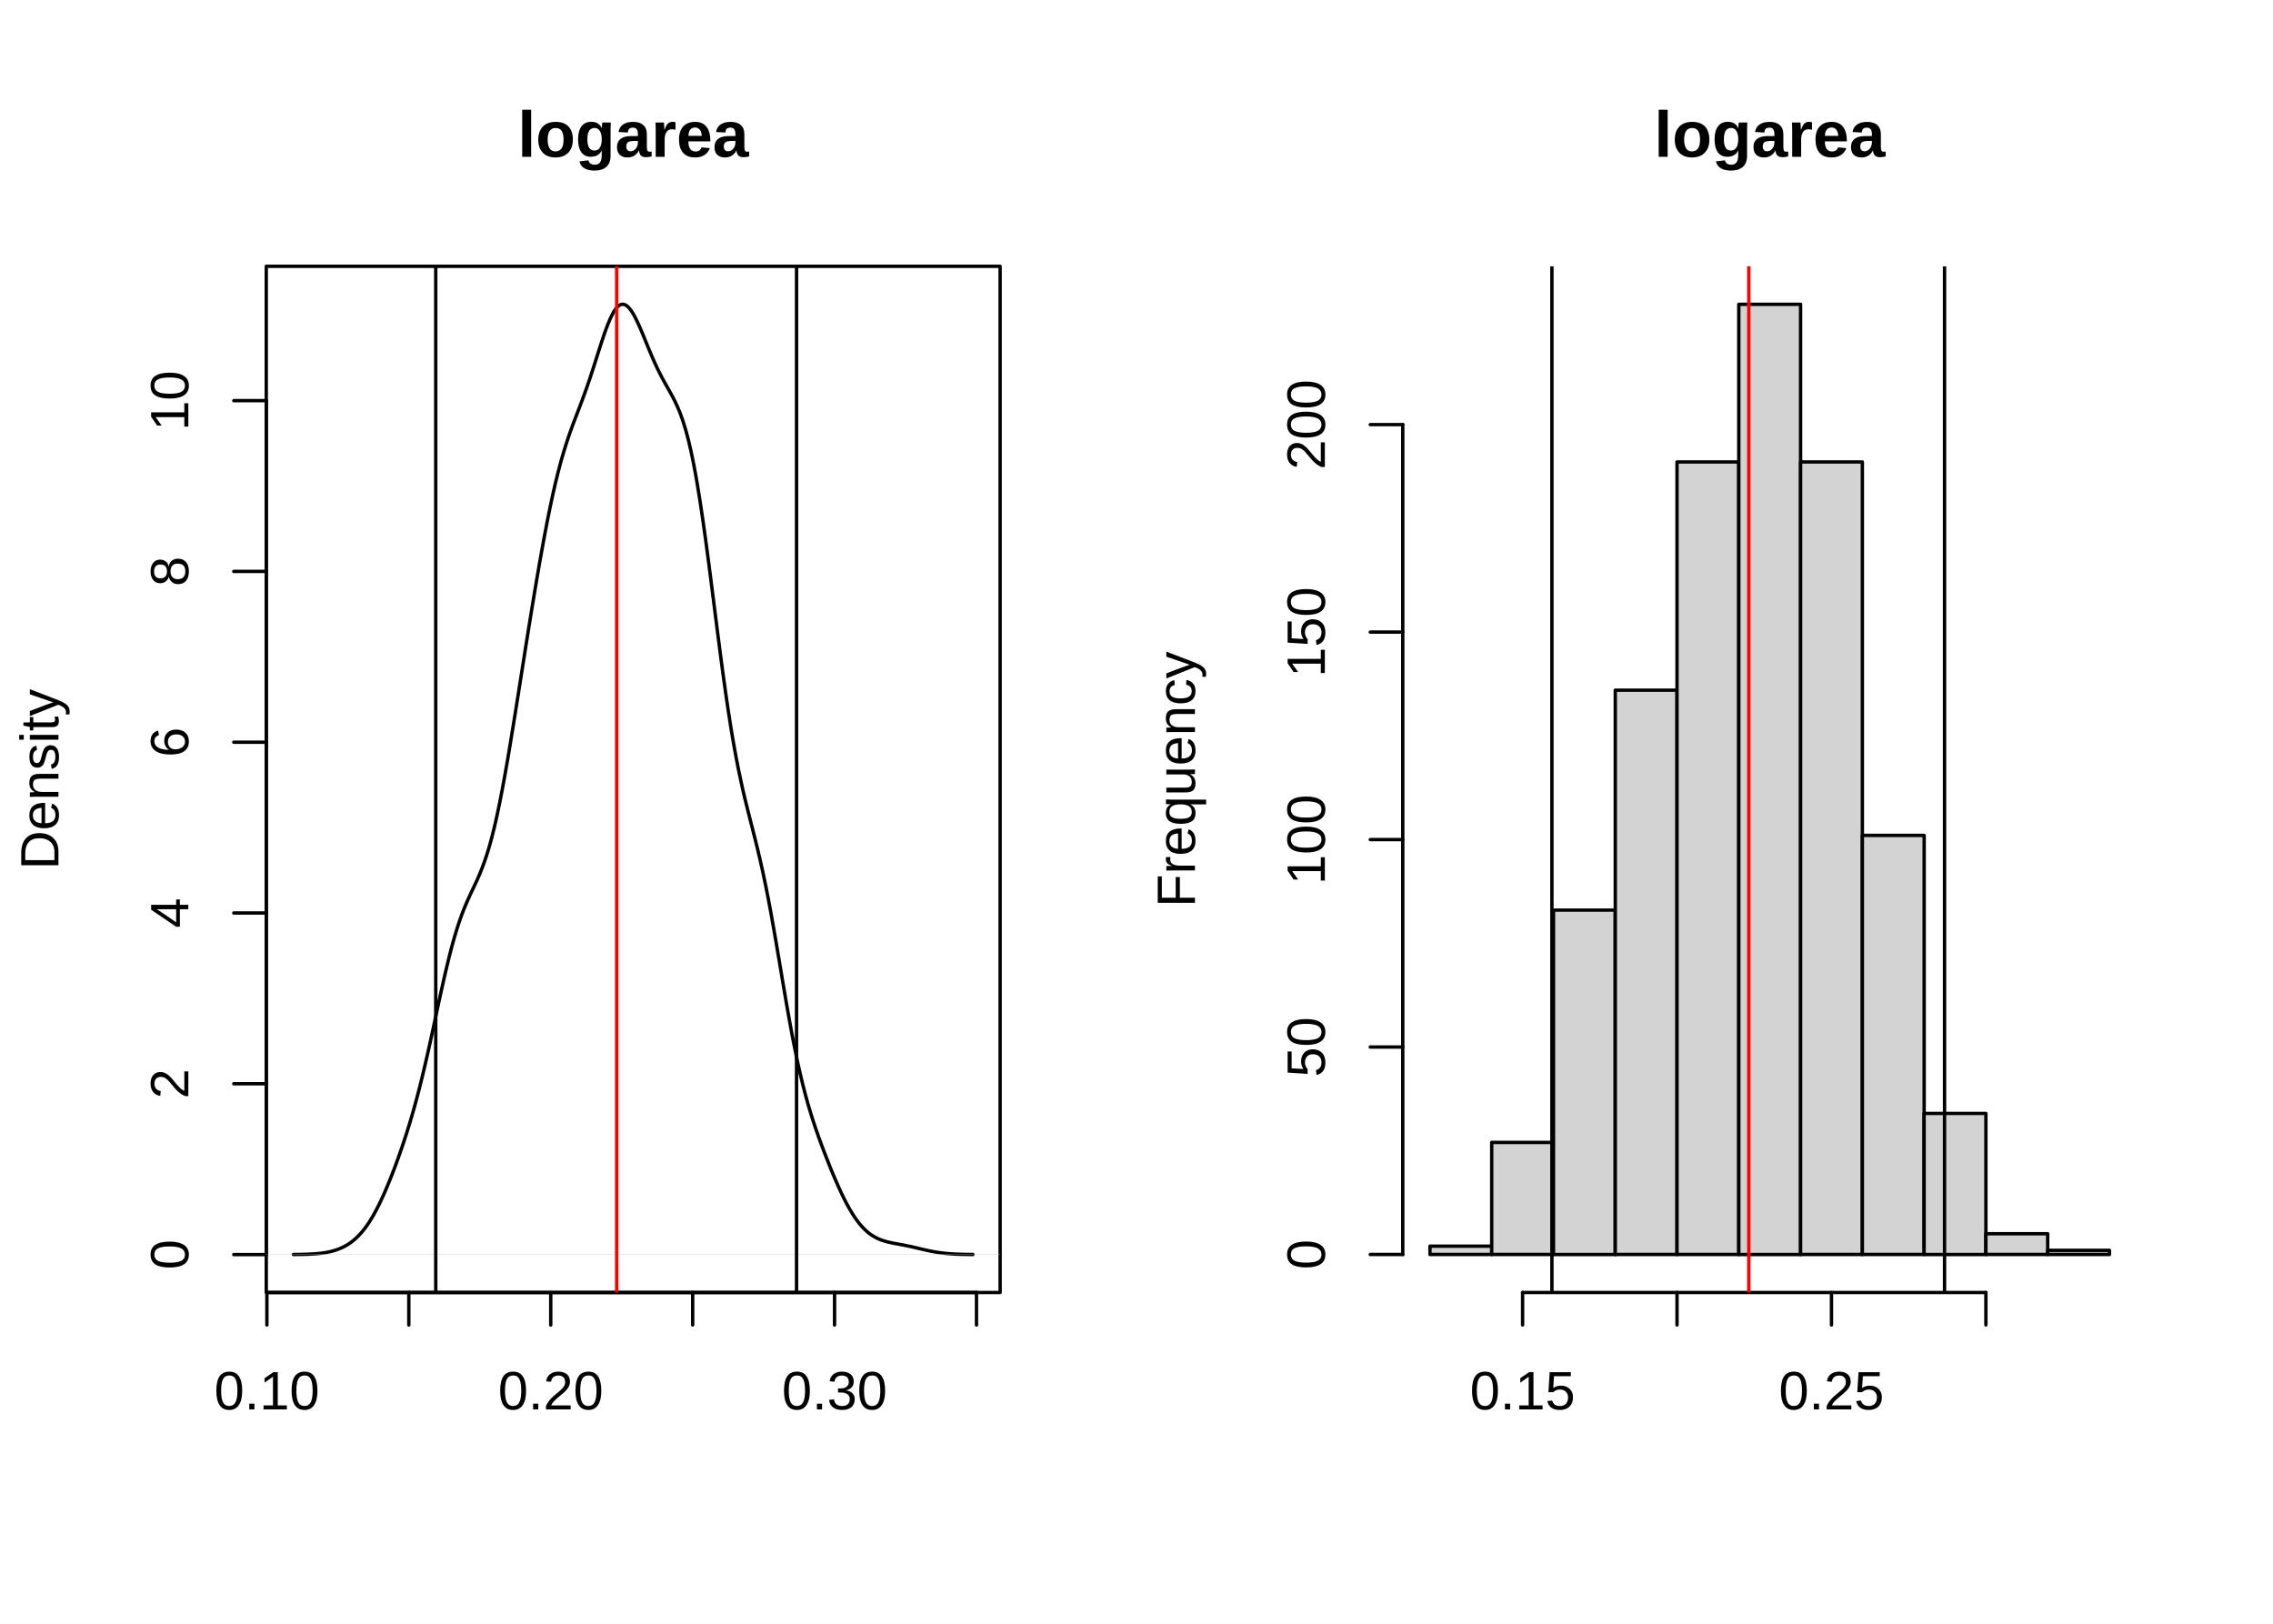
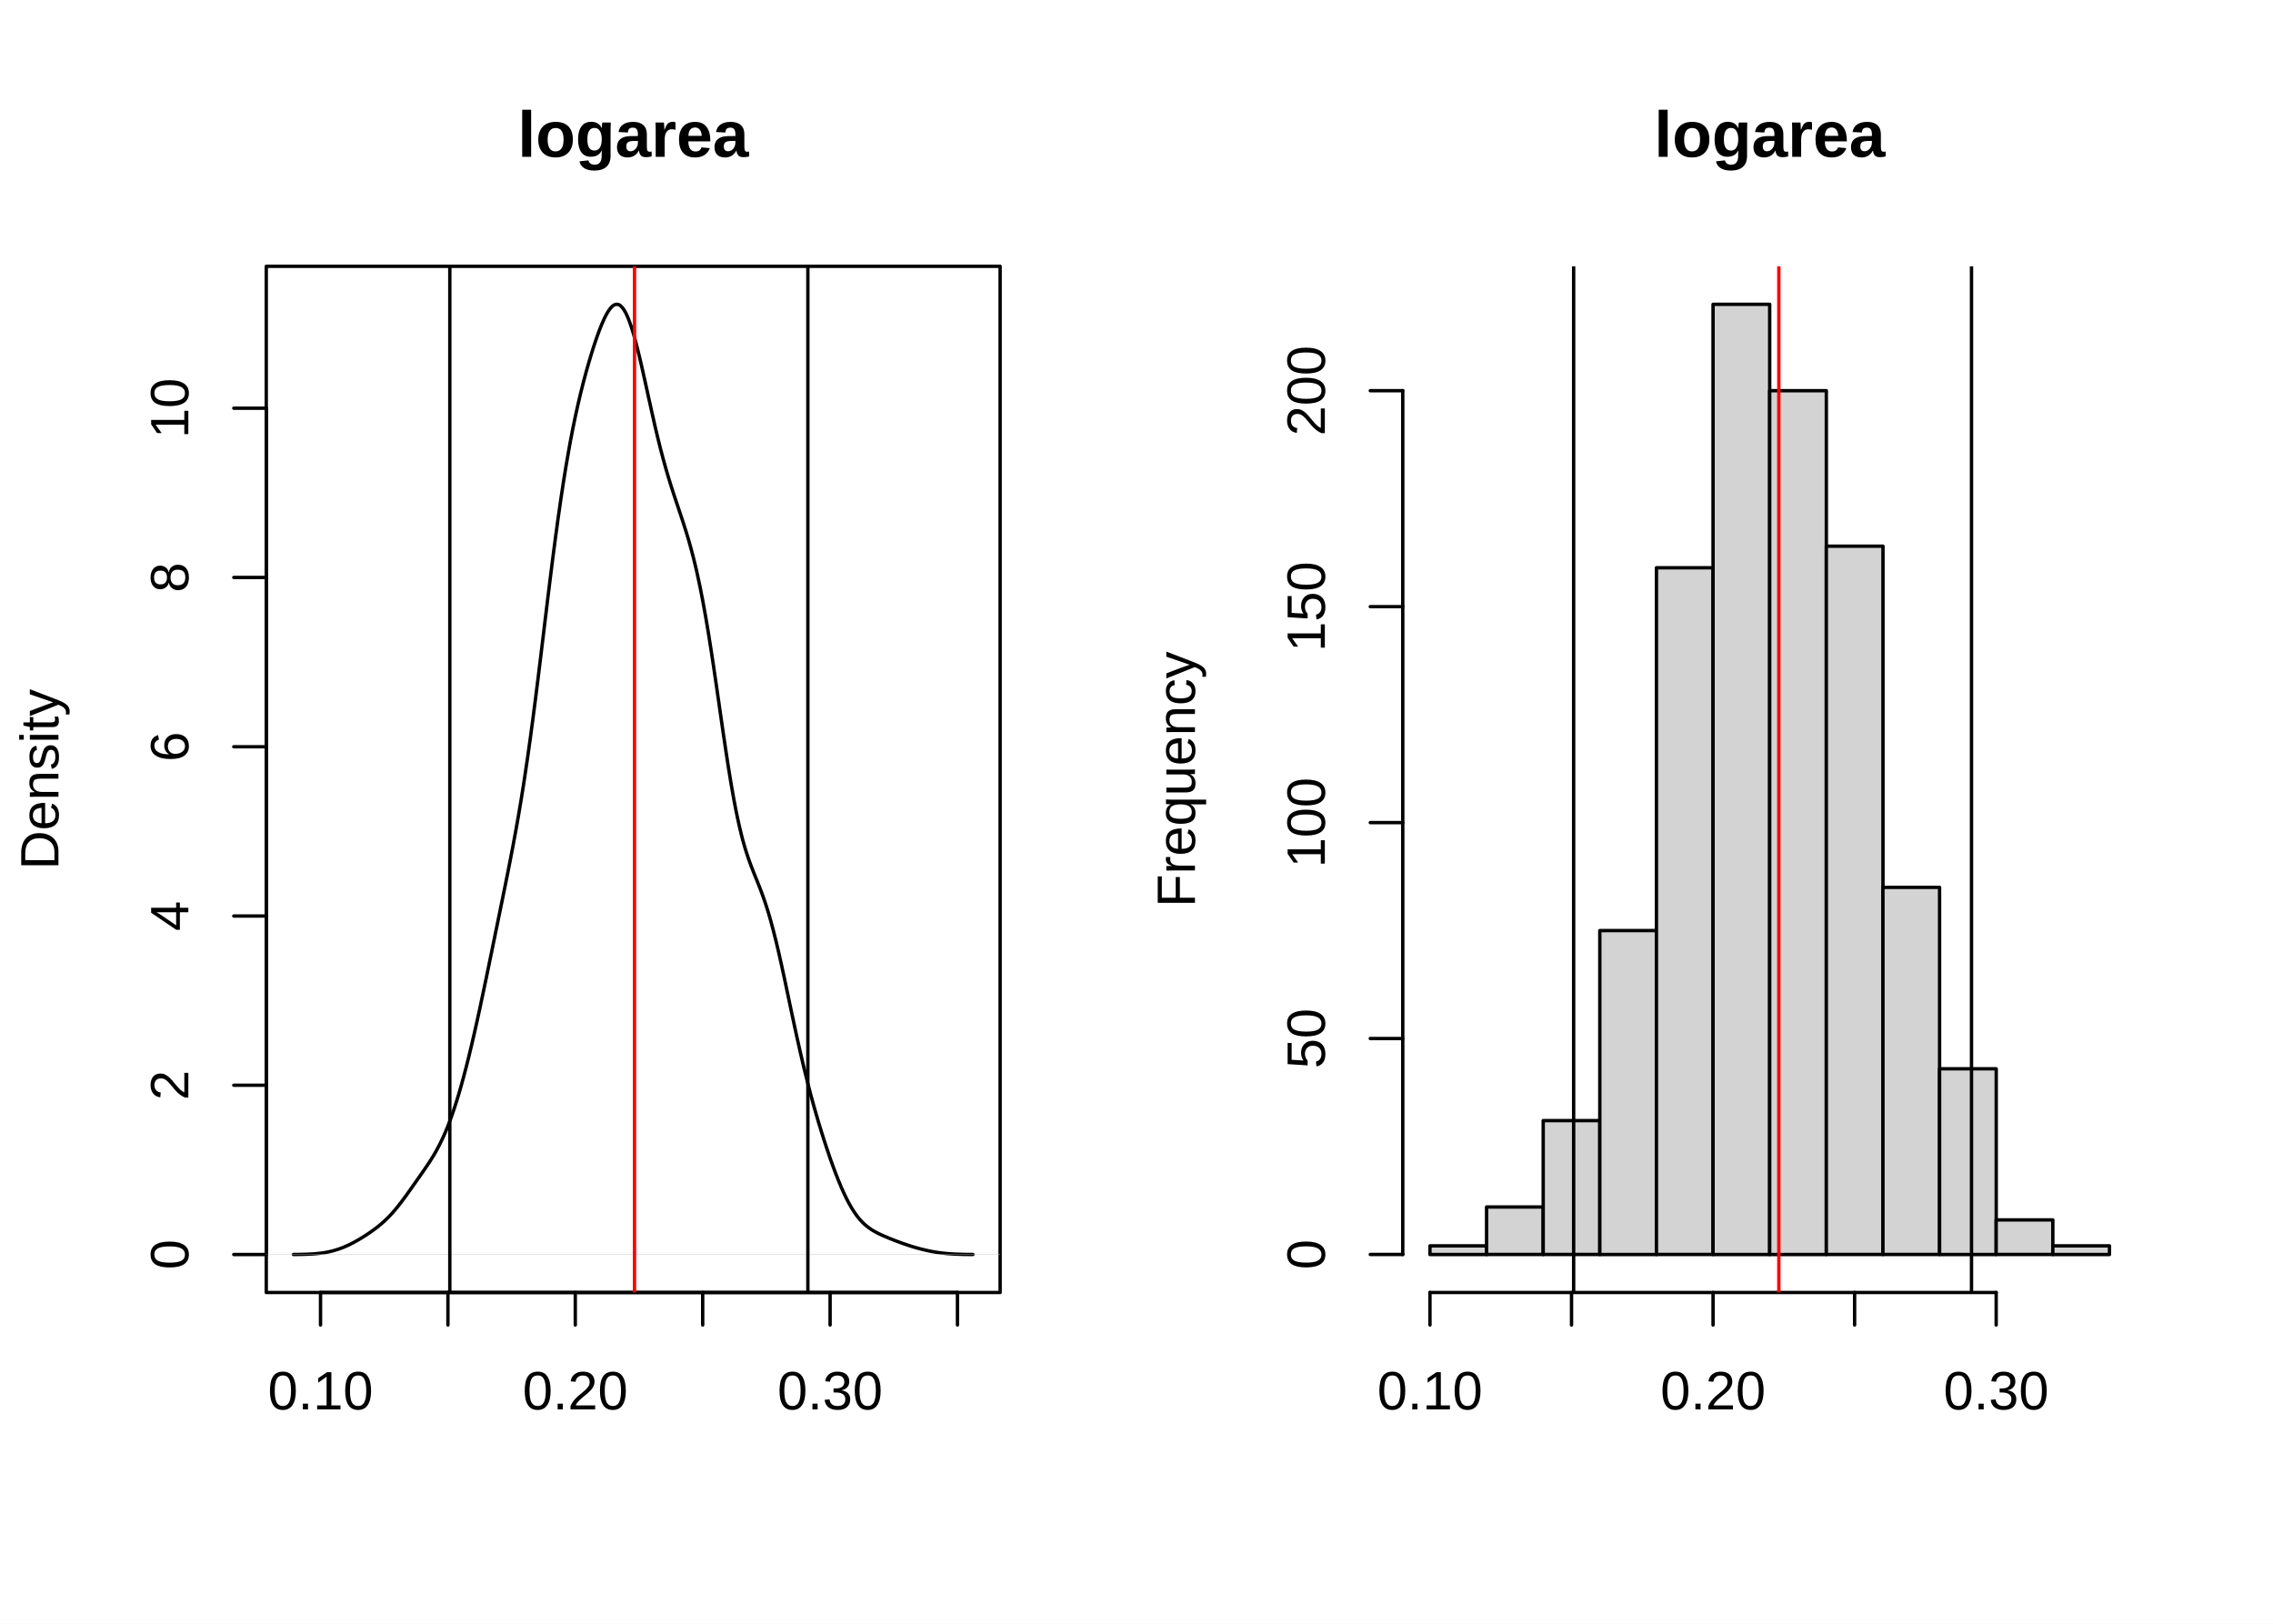
<svg xmlns="http://www.w3.org/2000/svg" class="svglite" width="504.00pt" height="360.00pt" viewBox="0 0 504.00 360.00">
  <defs>
    <style type="text/css">
    .svglite line, .svglite polyline, .svglite polygon, .svglite path, .svglite rect, .svglite circle {
      fill: none;
      stroke: #000000;
      stroke-linecap: round;
      stroke-linejoin: round;
      stroke-miterlimit: 10.00;
    }
    .svglite text {
      white-space: pre;
    }
  </style>
  </defs>
  <rect width="100%" height="100%" style="stroke: none; fill: #FFFFFF;" />
  <defs>
    <clipPath id="cpMC4wMHw1MDQuMDB8MC4wMHwzNjAuMDA=">
      <rect x="0.00" y="0.00" width="504.00" height="360.00" />
    </clipPath>
  </defs>
  <g clip-path="url(#cpMC4wMHw1MDQuMDB8MC4wMHwzNjAuMDA=)">
</g>
  <defs>
    <clipPath id="cpNTkuMDR8MjIxLjc2fDU5LjA0fDI4Ni41Ng==">
      <rect x="59.04" y="59.04" width="162.72" height="227.52" />
    </clipPath>
  </defs>
  <g clip-path="url(#cpNTkuMDR8MjIxLjc2fDU5LjA0fDI4Ni41Ng==)">
-     <polyline points="65.07,278.13 65.36,278.13 65.66,278.13 65.95,278.12 66.25,278.12 66.54,278.12 66.84,278.11 67.13,278.10 67.43,278.10 67.72,278.09 68.02,278.08 68.31,278.07 68.60,278.06 68.90,278.04 69.19,278.02 69.49,278.01 69.78,277.99 70.08,277.96 70.37,277.94 70.67,277.91 70.96,277.88 71.26,277.84 71.55,277.80 71.85,277.76 72.14,277.71 72.44,277.66 72.73,277.60 73.03,277.54 73.32,277.47 73.62,277.40 73.91,277.32 74.21,277.23 74.50,277.14 74.80,277.03 75.09,276.92 75.39,276.81 75.68,276.68 75.98,276.54 76.27,276.39 76.57,276.24 76.86,276.07 77.16,275.89 77.45,275.70 77.75,275.49 78.04,275.28 78.33,275.04 78.63,274.79 78.92,274.53 79.22,274.25 79.51,273.96 79.81,273.65 80.10,273.32 80.40,272.97 80.69,272.61 80.99,272.22 81.28,271.82 81.58,271.39 81.87,270.95 82.17,270.48 82.46,270.00 82.76,269.49 83.05,268.97 83.35,268.42 83.64,267.86 83.94,267.28 84.23,266.68 84.53,266.05 84.82,265.42 85.12,264.76 85.41,264.09 85.71,263.40 86.00,262.70 86.30,261.98 86.59,261.25 86.89,260.50 87.18,259.74 87.48,258.97 87.77,258.18 88.06,257.38 88.36,256.56 88.65,255.73 88.95,254.88 89.24,254.02 89.54,253.14 89.83,252.25 90.13,251.33 90.42,250.40 90.72,249.44 91.01,248.47 91.31,247.47 91.60,246.45 91.90,245.40 92.19,244.33 92.49,243.23 92.78,242.10 93.08,240.95 93.37,239.77 93.67,238.56 93.96,237.33 94.26,236.07 94.55,234.79 94.85,233.49 95.14,232.17 95.44,230.84 95.73,229.49 96.03,228.13 96.32,226.76 96.62,225.38 96.91,224.01 97.20,222.64 97.50,221.28 97.79,219.93 98.09,218.60 98.38,217.28 98.68,215.99 98.97,214.73 99.27,213.50 99.56,212.29 99.86,211.12 100.15,210.00 100.45,208.92 100.74,207.87 101.04,206.87 101.33,205.90 101.63,204.99 101.92,204.12 102.22,203.28 102.51,202.48 102.81,201.72 103.10,200.99 103.40,200.29 103.69,199.62 103.99,198.96 104.28,198.32 104.58,197.69 104.87,197.07 105.17,196.44 105.46,195.81 105.76,195.17 106.05,194.51 106.35,193.82 106.64,193.11 106.93,192.36 107.23,191.58 107.52,190.75 107.82,189.87 108.11,188.95 108.41,187.98 108.70,186.95 109.00,185.86 109.29,184.71 109.59,183.50 109.88,182.25 110.18,180.92 110.47,179.54 110.77,178.11 111.06,176.62 111.36,175.09 111.65,173.51 111.95,171.88 112.24,170.21 112.54,168.51 112.83,166.78 113.13,165.01 113.42,163.22 113.72,161.41 114.01,159.58 114.31,157.74 114.60,155.88 114.90,154.02 115.19,152.15 115.49,150.28 115.78,148.41 116.08,146.55 116.37,144.68 116.66,142.83 116.96,140.98 117.25,139.14 117.55,137.32 117.84,135.51 118.14,133.71 118.43,131.93 118.73,130.16 119.02,128.42 119.32,126.70 119.61,125.00 119.91,123.33 120.20,121.68 120.50,120.07 120.79,118.48 121.09,116.93 121.38,115.41 121.68,113.93 121.97,112.49 122.27,111.09 122.56,109.73 122.86,108.41 123.15,107.14 123.45,105.91 123.74,104.73 124.04,103.59 124.33,102.49 124.63,101.44 124.92,100.43 125.22,99.46 125.51,98.52 125.81,97.61 126.10,96.74 126.39,95.90 126.69,95.08 126.98,94.27 127.28,93.48 127.57,92.71 127.87,91.94 128.16,91.17 128.46,90.40 128.75,89.62 129.05,88.84 129.34,88.04 129.64,87.23 129.93,86.41 130.23,85.57 130.52,84.71 130.82,83.84 131.11,82.95 131.41,82.04 131.70,81.13 132.00,80.21 132.29,79.28 132.59,78.35 132.88,77.42 133.18,76.50 133.47,75.60 133.77,74.72 134.06,73.86 134.36,73.04 134.65,72.25 134.95,71.51 135.24,70.82 135.54,70.18 135.83,69.60 136.12,69.08 136.42,68.63 136.71,68.26 137.01,67.95 137.30,67.71 137.60,67.55 137.89,67.47 138.19,67.47 138.48,67.53 138.78,67.66 139.07,67.87 139.37,68.15 139.66,68.49 139.96,68.88 140.25,69.32 140.55,69.83 140.84,70.38 141.14,70.96 141.43,71.58 141.73,72.23 142.02,72.91 142.32,73.60 142.61,74.31 142.91,75.03 143.20,75.75 143.50,76.47 143.79,77.19 144.09,77.90 144.38,78.60 144.68,79.29 144.97,79.96 145.26,80.62 145.56,81.25 145.85,81.87 146.15,82.47 146.44,83.05 146.74,83.62 147.03,84.17 147.33,84.71 147.62,85.24 147.92,85.76 148.21,86.28 148.51,86.81 148.80,87.34 149.10,87.88 149.39,88.45 149.69,89.04 149.98,89.66 150.28,90.32 150.57,91.01 150.87,91.76 151.16,92.57 151.46,93.43 151.75,94.35 152.05,95.34 152.34,96.41 152.64,97.56 152.93,98.79 153.23,100.08 153.52,101.47 153.82,102.95 154.11,104.51 154.41,106.15 154.70,107.86 154.99,109.66 155.29,111.55 155.58,113.50 155.88,115.51 156.17,117.59 156.47,119.72 156.76,121.91 157.06,124.14 157.35,126.41 157.65,128.70 157.94,131.01 158.24,133.34 158.53,135.66 158.83,137.99 159.12,140.30 159.42,142.60 159.71,144.86 160.01,147.10 160.30,149.29 160.60,151.45 160.89,153.54 161.19,155.58 161.48,157.56 161.78,159.48 162.07,161.34 162.37,163.12 162.66,164.83 162.96,166.49 163.25,168.08 163.55,169.61 163.84,171.07 164.14,172.47 164.43,173.83 164.72,175.14 165.02,176.41 165.31,177.63 165.61,178.83 165.90,180.01 166.20,181.18 166.49,182.33 166.79,183.48 167.08,184.64 167.38,185.81 167.67,186.99 167.97,188.20 168.26,189.44 168.56,190.71 168.85,192.01 169.15,193.35 169.44,194.74 169.74,196.17 170.03,197.64 170.33,199.15 170.62,200.70 170.92,202.29 171.21,203.92 171.51,205.59 171.80,207.27 172.10,208.98 172.39,210.72 172.69,212.46 172.98,214.21 173.28,215.97 173.57,217.72 173.87,219.46 174.16,221.18 174.45,222.88 174.75,224.56 175.04,226.21 175.34,227.83 175.63,229.40 175.93,230.93 176.22,232.42 176.52,233.88 176.81,235.27 177.11,236.62 177.40,237.92 177.70,239.18 177.99,240.40 178.29,241.57 178.58,242.69 178.88,243.77 179.17,244.82 179.47,245.83 179.76,246.81 180.06,247.75 180.35,248.67 180.65,249.56 180.94,250.44 181.24,251.28 181.53,252.12 181.83,252.93 182.12,253.73 182.42,254.52 182.71,255.30 183.01,256.07 183.30,256.82 183.60,257.57 183.89,258.31 184.18,259.04 184.48,259.76 184.77,260.47 185.07,261.16 185.36,261.85 185.66,262.52 185.95,263.19 186.25,263.83 186.54,264.47 186.84,265.09 187.13,265.69 187.43,266.27 187.72,266.84 188.02,267.39 188.31,267.92 188.61,268.42 188.90,268.91 189.20,269.38 189.49,269.83 189.79,270.26 190.08,270.66 190.38,271.05 190.67,271.42 190.97,271.77 191.26,272.09 191.56,272.40 191.85,272.69 192.15,272.96 192.44,273.21 192.74,273.45 193.03,273.66 193.32,273.87 193.62,274.05 193.91,274.23 194.21,274.39 194.50,274.54 194.80,274.67 195.09,274.80 195.39,274.91 195.68,275.02 195.98,275.11 196.27,275.20 196.57,275.28 196.86,275.36 197.16,275.43 197.45,275.49 197.75,275.56 198.04,275.62 198.34,275.67 198.63,275.73 198.93,275.78 199.22,275.84 199.52,275.89 199.81,275.95 200.11,276.00 200.40,276.06 200.70,276.12 200.99,276.18 201.29,276.24 201.58,276.30 201.88,276.36 202.17,276.43 202.47,276.49 202.76,276.56 203.05,276.63 203.35,276.70 203.64,276.77 203.94,276.84 204.23,276.91 204.53,276.98 204.82,277.05 205.12,277.11 205.41,277.18 205.71,277.24 206.00,277.31 206.30,277.37 206.59,277.43 206.89,277.48 207.18,277.54 207.48,277.59 207.77,277.64 208.07,277.68 208.36,277.73 208.66,277.77 208.95,277.80 209.25,277.84 209.54,277.87 209.84,277.90 210.13,277.93 210.43,277.95 210.72,277.97 211.02,278.00 211.31,278.01 211.61,278.03 211.90,278.05 212.20,278.06 212.49,278.07 212.78,278.08 213.08,278.09 213.37,278.10 213.67,278.10 213.96,278.11 214.26,278.12 214.55,278.12 214.85,278.12 215.14,278.13 215.44,278.13 215.73,278.13 " style="stroke-width: 0.75;" />
+     <polyline points="65.07,278.13 65.36,278.13 65.66,278.13 65.95,278.12 66.25,278.12 66.54,278.11 66.84,278.11 67.13,278.10 67.43,278.09 67.72,278.09 68.02,278.08 68.31,278.06 68.60,278.05 68.90,278.03 69.19,278.02 69.49,278.00 69.78,277.98 70.08,277.95 70.37,277.92 70.67,277.89 70.96,277.86 71.26,277.82 71.55,277.78 71.85,277.74 72.14,277.69 72.44,277.63 72.73,277.57 73.03,277.51 73.32,277.44 73.62,277.37 73.91,277.30 74.21,277.21 74.50,277.12 74.80,277.03 75.09,276.93 75.39,276.83 75.68,276.72 75.98,276.61 76.27,276.49 76.57,276.36 76.86,276.23 77.16,276.10 77.45,275.96 77.75,275.81 78.04,275.66 78.33,275.51 78.63,275.35 78.92,275.19 79.22,275.02 79.51,274.86 79.81,274.68 80.10,274.50 80.40,274.32 80.69,274.14 80.99,273.95 81.28,273.76 81.58,273.56 81.87,273.36 82.17,273.16 82.46,272.95 82.76,272.74 83.05,272.52 83.35,272.30 83.64,272.07 83.94,271.84 84.23,271.60 84.53,271.35 84.82,271.09 85.12,270.83 85.41,270.55 85.71,270.27 86.00,269.98 86.30,269.68 86.59,269.37 86.89,269.05 87.18,268.72 87.48,268.38 87.77,268.03 88.06,267.68 88.36,267.31 88.65,266.93 88.95,266.55 89.24,266.16 89.54,265.76 89.83,265.36 90.13,264.96 90.42,264.55 90.72,264.13 91.01,263.72 91.31,263.30 91.60,262.88 91.90,262.46 92.19,262.04 92.49,261.62 92.78,261.20 93.08,260.78 93.37,260.36 93.67,259.94 93.96,259.51 94.26,259.08 94.55,258.65 94.85,258.21 95.14,257.77 95.44,257.31 95.73,256.84 96.03,256.36 96.32,255.87 96.62,255.36 96.91,254.83 97.20,254.28 97.50,253.71 97.79,253.12 98.09,252.51 98.38,251.86 98.68,251.19 98.97,250.50 99.27,249.77 99.56,249.02 99.86,248.23 100.15,247.42 100.45,246.57 100.74,245.70 101.04,244.79 101.33,243.85 101.63,242.88 101.92,241.89 102.22,240.86 102.51,239.81 102.81,238.72 103.10,237.61 103.40,236.47 103.69,235.31 103.99,234.12 104.28,232.90 104.58,231.66 104.87,230.40 105.17,229.12 105.46,227.82 105.76,226.49 106.05,225.15 106.35,223.80 106.64,222.42 106.93,221.04 107.23,219.64 107.52,218.24 107.82,216.82 108.11,215.40 108.41,213.97 108.70,212.54 109.00,211.11 109.29,209.67 109.59,208.23 109.88,206.79 110.18,205.35 110.47,203.91 110.77,202.47 111.06,201.03 111.36,199.59 111.65,198.14 111.95,196.69 112.24,195.23 112.54,193.75 112.83,192.27 113.13,190.77 113.42,189.24 113.72,187.69 114.01,186.11 114.31,184.51 114.60,182.87 114.90,181.19 115.19,179.46 115.49,177.70 115.78,175.88 116.08,174.03 116.37,172.11 116.66,170.14 116.96,168.13 117.25,166.06 117.55,163.94 117.84,161.77 118.14,159.56 118.43,157.29 118.73,155.00 119.02,152.66 119.32,150.30 119.61,147.90 119.91,145.48 120.20,143.06 120.50,140.62 120.79,138.18 121.09,135.74 121.38,133.32 121.68,130.91 121.97,128.52 122.27,126.16 122.56,123.84 122.86,121.56 123.15,119.32 123.45,117.12 123.74,114.97 124.04,112.89 124.33,110.86 124.63,108.88 124.92,106.96 125.22,105.10 125.51,103.31 125.81,101.58 126.10,99.90 126.39,98.28 126.69,96.71 126.98,95.20 127.28,93.75 127.57,92.34 127.87,90.98 128.16,89.66 128.46,88.39 128.75,87.16 129.05,85.97 129.34,84.82 129.64,83.69 129.93,82.60 130.23,81.54 130.52,80.51 130.82,79.51 131.11,78.53 131.41,77.58 131.70,76.66 132.00,75.77 132.29,74.91 132.59,74.08 132.88,73.28 133.18,72.53 133.47,71.81 133.77,71.13 134.06,70.49 134.36,69.90 134.65,69.38 134.95,68.90 135.24,68.49 135.54,68.14 135.83,67.85 136.12,67.65 136.42,67.52 136.71,67.47 137.01,67.49 137.30,67.59 137.60,67.79 137.89,68.08 138.19,68.45 138.48,68.90 138.78,69.43 139.07,70.05 139.37,70.77 139.66,71.55 139.96,72.40 140.25,73.33 140.55,74.32 140.84,75.38 141.14,76.49 141.43,77.65 141.73,78.86 142.02,80.10 142.32,81.38 142.61,82.68 142.91,84.00 143.20,85.33 143.50,86.67 143.79,88.02 144.09,89.35 144.38,90.68 144.68,92.00 144.97,93.30 145.26,94.58 145.56,95.83 145.85,97.06 146.15,98.27 146.44,99.44 146.74,100.58 147.03,101.68 147.33,102.76 147.62,103.81 147.92,104.84 148.21,105.83 148.51,106.79 148.80,107.74 149.10,108.66 149.39,109.57 149.69,110.46 149.98,111.35 150.28,112.22 150.57,113.10 150.87,113.98 151.16,114.87 151.46,115.76 151.75,116.68 152.05,117.62 152.34,118.57 152.64,119.56 152.93,120.59 153.23,121.65 153.52,122.76 153.82,123.91 154.11,125.10 154.41,126.36 154.70,127.67 154.99,129.04 155.29,130.46 155.58,131.94 155.88,133.49 156.17,135.10 156.47,136.76 156.76,138.48 157.06,140.25 157.35,142.09 157.65,143.97 157.94,145.89 158.24,147.85 158.53,149.84 158.83,151.86 159.12,153.90 159.42,155.95 159.71,158.00 160.01,160.05 160.30,162.09 160.60,164.09 160.89,166.07 161.19,168.02 161.48,169.92 161.78,171.76 162.07,173.54 162.37,175.26 162.66,176.91 162.96,178.49 163.25,179.99 163.55,181.41 163.84,182.75 164.14,184.02 164.43,185.22 164.72,186.34 165.02,187.39 165.31,188.38 165.61,189.31 165.90,190.19 166.20,191.03 166.49,191.83 166.79,192.60 167.08,193.35 167.38,194.09 167.67,194.82 167.97,195.55 168.26,196.29 168.56,197.05 168.85,197.83 169.15,198.63 169.44,199.47 169.74,200.34 170.03,201.25 170.33,202.20 170.62,203.19 170.92,204.23 171.21,205.31 171.51,206.43 171.80,207.58 172.10,208.78 172.39,210.01 172.69,211.29 172.98,212.58 173.28,213.91 173.57,215.25 173.87,216.61 174.16,218.00 174.45,219.38 174.75,220.78 175.04,222.18 175.34,223.58 175.63,224.97 175.93,226.35 176.22,227.72 176.52,229.09 176.81,230.43 177.11,231.75 177.40,233.06 177.70,234.34 177.99,235.60 178.29,236.84 178.58,238.05 178.88,239.24 179.17,240.41 179.47,241.55 179.76,242.67 180.06,243.77 180.35,244.84 180.65,245.89 180.94,246.92 181.24,247.94 181.53,248.93 181.83,249.90 182.12,250.86 182.42,251.80 182.71,252.73 183.01,253.64 183.30,254.53 183.60,255.41 183.89,256.27 184.18,257.12 184.48,257.94 184.77,258.75 185.07,259.55 185.36,260.32 185.66,261.08 185.95,261.82 186.25,262.53 186.54,263.23 186.84,263.90 187.13,264.55 187.43,265.17 187.72,265.77 188.02,266.35 188.31,266.90 188.61,267.42 188.90,267.92 189.20,268.39 189.49,268.84 189.79,269.26 190.08,269.66 190.38,270.04 190.67,270.39 190.97,270.71 191.26,271.02 191.56,271.31 191.85,271.58 192.15,271.82 192.44,272.06 192.74,272.27 193.03,272.48 193.32,272.67 193.62,272.85 193.91,273.02 194.21,273.18 194.50,273.34 194.80,273.49 195.09,273.63 195.39,273.77 195.68,273.90 195.98,274.03 196.27,274.16 196.57,274.28 196.86,274.40 197.16,274.53 197.45,274.65 197.75,274.76 198.04,274.88 198.34,275.00 198.63,275.11 198.93,275.22 199.22,275.33 199.52,275.44 199.81,275.55 200.11,275.66 200.40,275.76 200.70,275.86 200.99,275.96 201.29,276.06 201.58,276.16 201.88,276.25 202.17,276.35 202.47,276.44 202.76,276.52 203.05,276.61 203.35,276.69 203.64,276.77 203.94,276.85 204.23,276.93 204.53,277.00 204.82,277.07 205.12,277.14 205.41,277.21 205.71,277.28 206.00,277.34 206.30,277.40 206.59,277.46 206.89,277.51 207.18,277.56 207.48,277.61 207.77,277.66 208.07,277.70 208.36,277.74 208.66,277.78 208.95,277.82 209.25,277.85 209.54,277.88 209.84,277.91 210.13,277.94 210.43,277.96 210.72,277.98 211.02,278.00 211.31,278.02 211.61,278.04 211.90,278.05 212.20,278.06 212.49,278.07 212.78,278.08 213.08,278.09 213.37,278.10 213.67,278.11 213.96,278.11 214.26,278.12 214.55,278.12 214.85,278.13 215.14,278.13 215.44,278.13 215.73,278.13 " style="stroke-width: 0.75;" />
  </g>
  <g clip-path="url(#cpMC4wMHw1MDQuMDB8MC4wMHwzNjAuMDA=)">
-     <line x1="59.18" y1="286.56" x2="216.52" y2="286.56" style="stroke-width: 0.75;" />
-     <line x1="59.18" y1="286.56" x2="59.18" y2="293.76" style="stroke-width: 0.75;" />
-     <line x1="90.65" y1="286.56" x2="90.65" y2="293.76" style="stroke-width: 0.75;" />
-     <line x1="122.12" y1="286.56" x2="122.12" y2="293.76" style="stroke-width: 0.75;" />
-     <line x1="153.59" y1="286.56" x2="153.59" y2="293.76" style="stroke-width: 0.75;" />
-     <line x1="185.05" y1="286.56" x2="185.05" y2="293.76" style="stroke-width: 0.75;" />
-     <line x1="216.52" y1="286.56" x2="216.52" y2="293.76" style="stroke-width: 0.75;" />
-     <text x="59.18" y="312.48" text-anchor="middle" style="font-size: 12.00px; font-family: &quot;Liberation Sans&quot;;" textLength="26.73px" lengthAdjust="spacingAndGlyphs">0.10</text>
-     <text x="122.12" y="312.48" text-anchor="middle" style="font-size: 12.00px; font-family: &quot;Liberation Sans&quot;;" textLength="26.73px" lengthAdjust="spacingAndGlyphs">0.20</text>
-     <text x="185.05" y="312.48" text-anchor="middle" style="font-size: 12.00px; font-family: &quot;Liberation Sans&quot;;" textLength="26.73px" lengthAdjust="spacingAndGlyphs">0.30</text>
-     <line x1="59.04" y1="278.15" x2="59.04" y2="88.83" style="stroke-width: 0.75;" />
-     <line x1="59.04" y1="278.15" x2="51.84" y2="278.15" style="stroke-width: 0.75;" />
-     <line x1="59.04" y1="240.28" x2="51.84" y2="240.28" style="stroke-width: 0.75;" />
-     <line x1="59.04" y1="202.42" x2="51.84" y2="202.42" style="stroke-width: 0.75;" />
-     <line x1="59.04" y1="164.56" x2="51.84" y2="164.56" style="stroke-width: 0.75;" />
-     <line x1="59.04" y1="126.69" x2="51.84" y2="126.69" style="stroke-width: 0.75;" />
-     <line x1="59.04" y1="88.83" x2="51.84" y2="88.83" style="stroke-width: 0.75;" />
-     <text transform="translate(41.76,278.15) rotate(-90)" text-anchor="middle" style="font-size: 12.00px; font-family: &quot;Liberation Sans&quot;;" textLength="7.64px" lengthAdjust="spacingAndGlyphs">0</text>
-     <text transform="translate(41.76,240.28) rotate(-90)" text-anchor="middle" style="font-size: 12.00px; font-family: &quot;Liberation Sans&quot;;" textLength="7.64px" lengthAdjust="spacingAndGlyphs">2</text>
-     <text transform="translate(41.76,202.42) rotate(-90)" text-anchor="middle" style="font-size: 12.00px; font-family: &quot;Liberation Sans&quot;;" textLength="7.64px" lengthAdjust="spacingAndGlyphs">4</text>
-     <text transform="translate(41.76,164.56) rotate(-90)" text-anchor="middle" style="font-size: 12.00px; font-family: &quot;Liberation Sans&quot;;" textLength="7.64px" lengthAdjust="spacingAndGlyphs">6</text>
-     <text transform="translate(41.76,126.69) rotate(-90)" text-anchor="middle" style="font-size: 12.00px; font-family: &quot;Liberation Sans&quot;;" textLength="7.64px" lengthAdjust="spacingAndGlyphs">8</text>
-     <text transform="translate(41.76,88.83) rotate(-90)" text-anchor="middle" style="font-size: 12.00px; font-family: &quot;Liberation Sans&quot;;" textLength="15.28px" lengthAdjust="spacingAndGlyphs">10</text>
+     <line x1="71.07" y1="286.56" x2="212.30" y2="286.56" style="stroke-width: 0.75;" />
+     <line x1="71.07" y1="286.56" x2="71.07" y2="293.76" style="stroke-width: 0.75;" />
+     <line x1="99.32" y1="286.56" x2="99.32" y2="293.76" style="stroke-width: 0.75;" />
+     <line x1="127.56" y1="286.56" x2="127.56" y2="293.76" style="stroke-width: 0.75;" />
+     <line x1="155.81" y1="286.56" x2="155.81" y2="293.76" style="stroke-width: 0.75;" />
+     <line x1="184.06" y1="286.56" x2="184.06" y2="293.76" style="stroke-width: 0.75;" />
+     <line x1="212.30" y1="286.56" x2="212.30" y2="293.76" style="stroke-width: 0.75;" />
+     <text x="71.07" y="312.48" text-anchor="middle" style="font-size: 12.00px; font-family: &quot;Liberation Sans&quot;;" textLength="26.73px" lengthAdjust="spacingAndGlyphs">0.10</text>
+     <text x="127.56" y="312.48" text-anchor="middle" style="font-size: 12.00px; font-family: &quot;Liberation Sans&quot;;" textLength="26.73px" lengthAdjust="spacingAndGlyphs">0.20</text>
+     <text x="184.06" y="312.48" text-anchor="middle" style="font-size: 12.00px; font-family: &quot;Liberation Sans&quot;;" textLength="26.73px" lengthAdjust="spacingAndGlyphs">0.30</text>
+     <line x1="59.04" y1="278.14" x2="59.04" y2="90.50" style="stroke-width: 0.75;" />
+     <line x1="59.04" y1="278.14" x2="51.84" y2="278.14" style="stroke-width: 0.75;" />
+     <line x1="59.04" y1="240.61" x2="51.84" y2="240.61" style="stroke-width: 0.75;" />
+     <line x1="59.04" y1="203.09" x2="51.84" y2="203.09" style="stroke-width: 0.75;" />
+     <line x1="59.04" y1="165.56" x2="51.84" y2="165.56" style="stroke-width: 0.75;" />
+     <line x1="59.04" y1="128.03" x2="51.84" y2="128.03" style="stroke-width: 0.75;" />
+     <line x1="59.04" y1="90.50" x2="51.84" y2="90.50" style="stroke-width: 0.75;" />
+     <text transform="translate(41.76,278.14) rotate(-90)" text-anchor="middle" style="font-size: 12.00px; font-family: &quot;Liberation Sans&quot;;" textLength="7.64px" lengthAdjust="spacingAndGlyphs">0</text>
+     <text transform="translate(41.76,240.61) rotate(-90)" text-anchor="middle" style="font-size: 12.00px; font-family: &quot;Liberation Sans&quot;;" textLength="7.64px" lengthAdjust="spacingAndGlyphs">2</text>
+     <text transform="translate(41.76,203.09) rotate(-90)" text-anchor="middle" style="font-size: 12.00px; font-family: &quot;Liberation Sans&quot;;" textLength="7.64px" lengthAdjust="spacingAndGlyphs">4</text>
+     <text transform="translate(41.76,165.56) rotate(-90)" text-anchor="middle" style="font-size: 12.00px; font-family: &quot;Liberation Sans&quot;;" textLength="7.64px" lengthAdjust="spacingAndGlyphs">6</text>
+     <text transform="translate(41.76,128.03) rotate(-90)" text-anchor="middle" style="font-size: 12.00px; font-family: &quot;Liberation Sans&quot;;" textLength="7.64px" lengthAdjust="spacingAndGlyphs">8</text>
+     <text transform="translate(41.76,90.50) rotate(-90)" text-anchor="middle" style="font-size: 12.00px; font-family: &quot;Liberation Sans&quot;;" textLength="15.28px" lengthAdjust="spacingAndGlyphs">10</text>
    <polygon points="59.04,286.56 221.76,286.56 221.76,59.04 59.04,59.04 " style="stroke-width: 0.75;" />
  </g>
  <defs>
    <clipPath id="cpMC4wMHwyNTIuMDB8MC4wMHwzNjAuMDA=">
      <rect x="0.00" y="0.00" width="252.00" height="360.00" />
    </clipPath>
  </defs>
  <g clip-path="url(#cpMC4wMHwyNTIuMDB8MC4wMHwzNjAuMDA=)">
    <text x="140.40" y="34.77" text-anchor="middle" style="font-size: 14.40px; font-weight: bold; font-family: &quot;Liberation Sans&quot;;" textLength="61.41px" lengthAdjust="spacingAndGlyphs">logarea</text>
    <text transform="translate(12.96,172.80) rotate(-90)" text-anchor="middle" style="font-size: 12.00px; font-family: &quot;Liberation Sans&quot;;" textLength="45.65px" lengthAdjust="spacingAndGlyphs">Density</text>
  </g>
  <g clip-path="url(#cpNTkuMDR8MjIxLjc2fDU5LjA0fDI4Ni41Ng==)">
-     <line x1="59.04" y1="278.15" x2="221.76" y2="278.15" style="stroke-width: 0.075; stroke: #BEBEBE;" />
-     <line x1="136.74" y1="286.56" x2="136.74" y2="59.04" style="stroke-width: 0.75; stroke: #FF0000;" />
-     <line x1="96.62" y1="286.56" x2="96.62" y2="59.04" style="stroke-width: 0.75;" />
-     <line x1="176.62" y1="286.56" x2="176.62" y2="59.04" style="stroke-width: 0.75;" />
+     <line x1="59.04" y1="278.14" x2="221.76" y2="278.14" style="stroke-width: 0.075; stroke: #BEBEBE;" />
+     <line x1="140.69" y1="286.56" x2="140.69" y2="59.04" style="stroke-width: 0.75; stroke: #FF0000;" />
+     <line x1="99.74" y1="286.56" x2="99.74" y2="59.04" style="stroke-width: 0.75;" />
+     <line x1="179.13" y1="286.56" x2="179.13" y2="59.04" style="stroke-width: 0.75;" />
  </g>
  <defs>
    <clipPath id="cpMzExLjA0fDQ3My43Nnw1OS4wNHwyODYuNTY=">
      <rect x="311.04" y="59.04" width="162.72" height="227.52" />
    </clipPath>
  </defs>
  <g clip-path="url(#cpMzExLjA0fDQ3My43Nnw1OS4wNHwyODYuNTY=)">
</g>
  <defs>
    <clipPath id="cpMjUyLjAwfDUwNC4wMHwwLjAwfDM2MC4wMA==">
      <rect x="252.00" y="0.00" width="252.00" height="360.00" />
    </clipPath>
  </defs>
  <g clip-path="url(#cpMjUyLjAwfDUwNC4wMHwwLjAwfDM2MC4wMA==)">
    <text x="392.40" y="34.77" text-anchor="middle" style="font-size: 14.40px; font-weight: bold; font-family: &quot;Liberation Sans&quot;;" textLength="61.41px" lengthAdjust="spacingAndGlyphs">logarea</text>
    <text transform="translate(264.96,172.80) rotate(-90)" text-anchor="middle" style="font-size: 12.00px; font-family: &quot;Liberation Sans&quot;;" textLength="62.02px" lengthAdjust="spacingAndGlyphs">Frequency</text>
  </g>
  <g clip-path="url(#cpMC4wMHw1MDQuMDB8MC4wMHwzNjAuMDA=)">
-     <line x1="337.61" y1="286.56" x2="440.34" y2="286.56" style="stroke-width: 0.75;" />
-     <line x1="337.61" y1="286.56" x2="337.61" y2="293.76" style="stroke-width: 0.75;" />
-     <line x1="371.85" y1="286.56" x2="371.85" y2="293.76" style="stroke-width: 0.75;" />
-     <line x1="406.10" y1="286.56" x2="406.10" y2="293.76" style="stroke-width: 0.75;" />
-     <line x1="440.34" y1="286.56" x2="440.34" y2="293.76" style="stroke-width: 0.75;" />
-     <text x="337.61" y="312.48" text-anchor="middle" style="font-size: 12.00px; font-family: &quot;Liberation Sans&quot;;" textLength="26.73px" lengthAdjust="spacingAndGlyphs">0.15</text>
-     <text x="406.10" y="312.48" text-anchor="middle" style="font-size: 12.00px; font-family: &quot;Liberation Sans&quot;;" textLength="26.73px" lengthAdjust="spacingAndGlyphs">0.25</text>
-     <line x1="311.04" y1="278.13" x2="311.04" y2="94.14" style="stroke-width: 0.75;" />
+     <line x1="317.07" y1="286.56" x2="442.62" y2="286.56" style="stroke-width: 0.75;" />
+     <line x1="317.07" y1="286.56" x2="317.07" y2="293.76" style="stroke-width: 0.75;" />
+     <line x1="348.46" y1="286.56" x2="348.46" y2="293.76" style="stroke-width: 0.75;" />
+     <line x1="379.84" y1="286.56" x2="379.84" y2="293.76" style="stroke-width: 0.75;" />
+     <line x1="411.23" y1="286.56" x2="411.23" y2="293.76" style="stroke-width: 0.75;" />
+     <line x1="442.62" y1="286.56" x2="442.62" y2="293.76" style="stroke-width: 0.75;" />
+     <text x="317.07" y="312.48" text-anchor="middle" style="font-size: 12.00px; font-family: &quot;Liberation Sans&quot;;" textLength="26.73px" lengthAdjust="spacingAndGlyphs">0.10</text>
+     <text x="379.84" y="312.48" text-anchor="middle" style="font-size: 12.00px; font-family: &quot;Liberation Sans&quot;;" textLength="26.73px" lengthAdjust="spacingAndGlyphs">0.20</text>
+     <text x="442.62" y="312.48" text-anchor="middle" style="font-size: 12.00px; font-family: &quot;Liberation Sans&quot;;" textLength="26.73px" lengthAdjust="spacingAndGlyphs">0.30</text>
+     <line x1="311.04" y1="278.13" x2="311.04" y2="86.62" style="stroke-width: 0.75;" />
    <line x1="311.04" y1="278.13" x2="303.84" y2="278.13" style="stroke-width: 0.75;" />
-     <line x1="311.04" y1="232.14" x2="303.84" y2="232.14" style="stroke-width: 0.75;" />
-     <line x1="311.04" y1="186.14" x2="303.84" y2="186.14" style="stroke-width: 0.75;" />
-     <line x1="311.04" y1="140.14" x2="303.84" y2="140.14" style="stroke-width: 0.75;" />
-     <line x1="311.04" y1="94.14" x2="303.84" y2="94.14" style="stroke-width: 0.75;" />
+     <line x1="311.04" y1="230.25" x2="303.84" y2="230.25" style="stroke-width: 0.75;" />
+     <line x1="311.04" y1="182.38" x2="303.84" y2="182.38" style="stroke-width: 0.75;" />
+     <line x1="311.04" y1="134.50" x2="303.84" y2="134.50" style="stroke-width: 0.75;" />
+     <line x1="311.04" y1="86.62" x2="303.84" y2="86.62" style="stroke-width: 0.75;" />
    <text transform="translate(293.76,278.13) rotate(-90)" text-anchor="middle" style="font-size: 12.00px; font-family: &quot;Liberation Sans&quot;;" textLength="7.64px" lengthAdjust="spacingAndGlyphs">0</text>
-     <text transform="translate(293.76,232.14) rotate(-90)" text-anchor="middle" style="font-size: 12.00px; font-family: &quot;Liberation Sans&quot;;" textLength="15.28px" lengthAdjust="spacingAndGlyphs">50</text>
-     <text transform="translate(293.76,186.14) rotate(-90)" text-anchor="middle" style="font-size: 12.00px; font-family: &quot;Liberation Sans&quot;;" textLength="22.92px" lengthAdjust="spacingAndGlyphs">100</text>
-     <text transform="translate(293.76,140.14) rotate(-90)" text-anchor="middle" style="font-size: 12.00px; font-family: &quot;Liberation Sans&quot;;" textLength="22.92px" lengthAdjust="spacingAndGlyphs">150</text>
-     <text transform="translate(293.76,94.14) rotate(-90)" text-anchor="middle" style="font-size: 12.00px; font-family: &quot;Liberation Sans&quot;;" textLength="22.92px" lengthAdjust="spacingAndGlyphs">200</text>
+     <text transform="translate(293.76,230.25) rotate(-90)" text-anchor="middle" style="font-size: 12.00px; font-family: &quot;Liberation Sans&quot;;" textLength="15.28px" lengthAdjust="spacingAndGlyphs">50</text>
+     <text transform="translate(293.76,182.38) rotate(-90)" text-anchor="middle" style="font-size: 12.00px; font-family: &quot;Liberation Sans&quot;;" textLength="22.92px" lengthAdjust="spacingAndGlyphs">100</text>
+     <text transform="translate(293.76,134.50) rotate(-90)" text-anchor="middle" style="font-size: 12.00px; font-family: &quot;Liberation Sans&quot;;" textLength="22.92px" lengthAdjust="spacingAndGlyphs">150</text>
+     <text transform="translate(293.76,86.62) rotate(-90)" text-anchor="middle" style="font-size: 12.00px; font-family: &quot;Liberation Sans&quot;;" textLength="22.92px" lengthAdjust="spacingAndGlyphs">200</text>
  </g>
  <g clip-path="url(#cpMzExLjA0fDQ3My43Nnw1OS4wNHwyODYuNTY=)">
-     <rect x="317.07" y="276.29" width="13.70" height="1.84" style="stroke-width: 0.75; fill: #D3D3D3;" />
-     <rect x="330.76" y="253.29" width="13.70" height="24.84" style="stroke-width: 0.75; fill: #D3D3D3;" />
-     <rect x="344.46" y="201.78" width="13.70" height="76.36" style="stroke-width: 0.75; fill: #D3D3D3;" />
-     <rect x="358.16" y="153.02" width="13.70" height="125.11" style="stroke-width: 0.75; fill: #D3D3D3;" />
-     <rect x="371.85" y="102.42" width="13.70" height="175.71" style="stroke-width: 0.75; fill: #D3D3D3;" />
-     <rect x="385.55" y="67.47" width="13.70" height="210.67" style="stroke-width: 0.75; fill: #D3D3D3;" />
-     <rect x="399.25" y="102.42" width="13.70" height="175.71" style="stroke-width: 0.75; fill: #D3D3D3;" />
-     <rect x="412.95" y="185.22" width="13.70" height="92.91" style="stroke-width: 0.75; fill: #D3D3D3;" />
-     <rect x="426.64" y="246.86" width="13.70" height="31.28" style="stroke-width: 0.75; fill: #D3D3D3;" />
-     <rect x="440.34" y="273.53" width="13.70" height="4.60" style="stroke-width: 0.75; fill: #D3D3D3;" />
-     <rect x="454.04" y="277.21" width="13.70" height="0.92" style="stroke-width: 0.75; fill: #D3D3D3;" />
-     <line x1="344.11" y1="286.56" x2="344.11" y2="59.04" style="stroke-width: 0.75;" />
-     <line x1="431.17" y1="286.56" x2="431.17" y2="59.04" style="stroke-width: 0.75;" />
-     <line x1="387.77" y1="286.56" x2="387.77" y2="59.04" style="stroke-width: 0.75; stroke: #FF0000;" />
+     <rect x="317.07" y="276.22" width="12.56" height="1.92" style="stroke-width: 0.75; fill: #D3D3D3;" />
+     <rect x="329.62" y="267.60" width="12.56" height="10.53" style="stroke-width: 0.75; fill: #D3D3D3;" />
+     <rect x="342.18" y="248.45" width="12.56" height="29.68" style="stroke-width: 0.75; fill: #D3D3D3;" />
+     <rect x="354.73" y="206.32" width="12.56" height="71.82" style="stroke-width: 0.75; fill: #D3D3D3;" />
+     <rect x="367.29" y="125.88" width="12.56" height="152.25" style="stroke-width: 0.75; fill: #D3D3D3;" />
+     <rect x="379.84" y="67.47" width="12.56" height="210.67" style="stroke-width: 0.75; fill: #D3D3D3;" />
+     <rect x="392.40" y="86.62" width="12.56" height="191.52" style="stroke-width: 0.75; fill: #D3D3D3;" />
+     <rect x="404.96" y="121.09" width="12.56" height="157.04" style="stroke-width: 0.75; fill: #D3D3D3;" />
+     <rect x="417.51" y="196.74" width="12.56" height="81.39" style="stroke-width: 0.75; fill: #D3D3D3;" />
+     <rect x="430.07" y="236.96" width="12.56" height="41.18" style="stroke-width: 0.75; fill: #D3D3D3;" />
+     <rect x="442.62" y="270.47" width="12.56" height="7.66" style="stroke-width: 0.75; fill: #D3D3D3;" />
+     <rect x="455.18" y="276.22" width="12.56" height="1.92" style="stroke-width: 0.75; fill: #D3D3D3;" />
+     <line x1="348.93" y1="286.56" x2="348.93" y2="59.04" style="stroke-width: 0.75;" />
+     <line x1="437.15" y1="286.56" x2="437.15" y2="59.04" style="stroke-width: 0.75;" />
+     <line x1="394.43" y1="286.56" x2="394.43" y2="59.04" style="stroke-width: 0.75; stroke: #FF0000;" />
  </g>
</svg>
